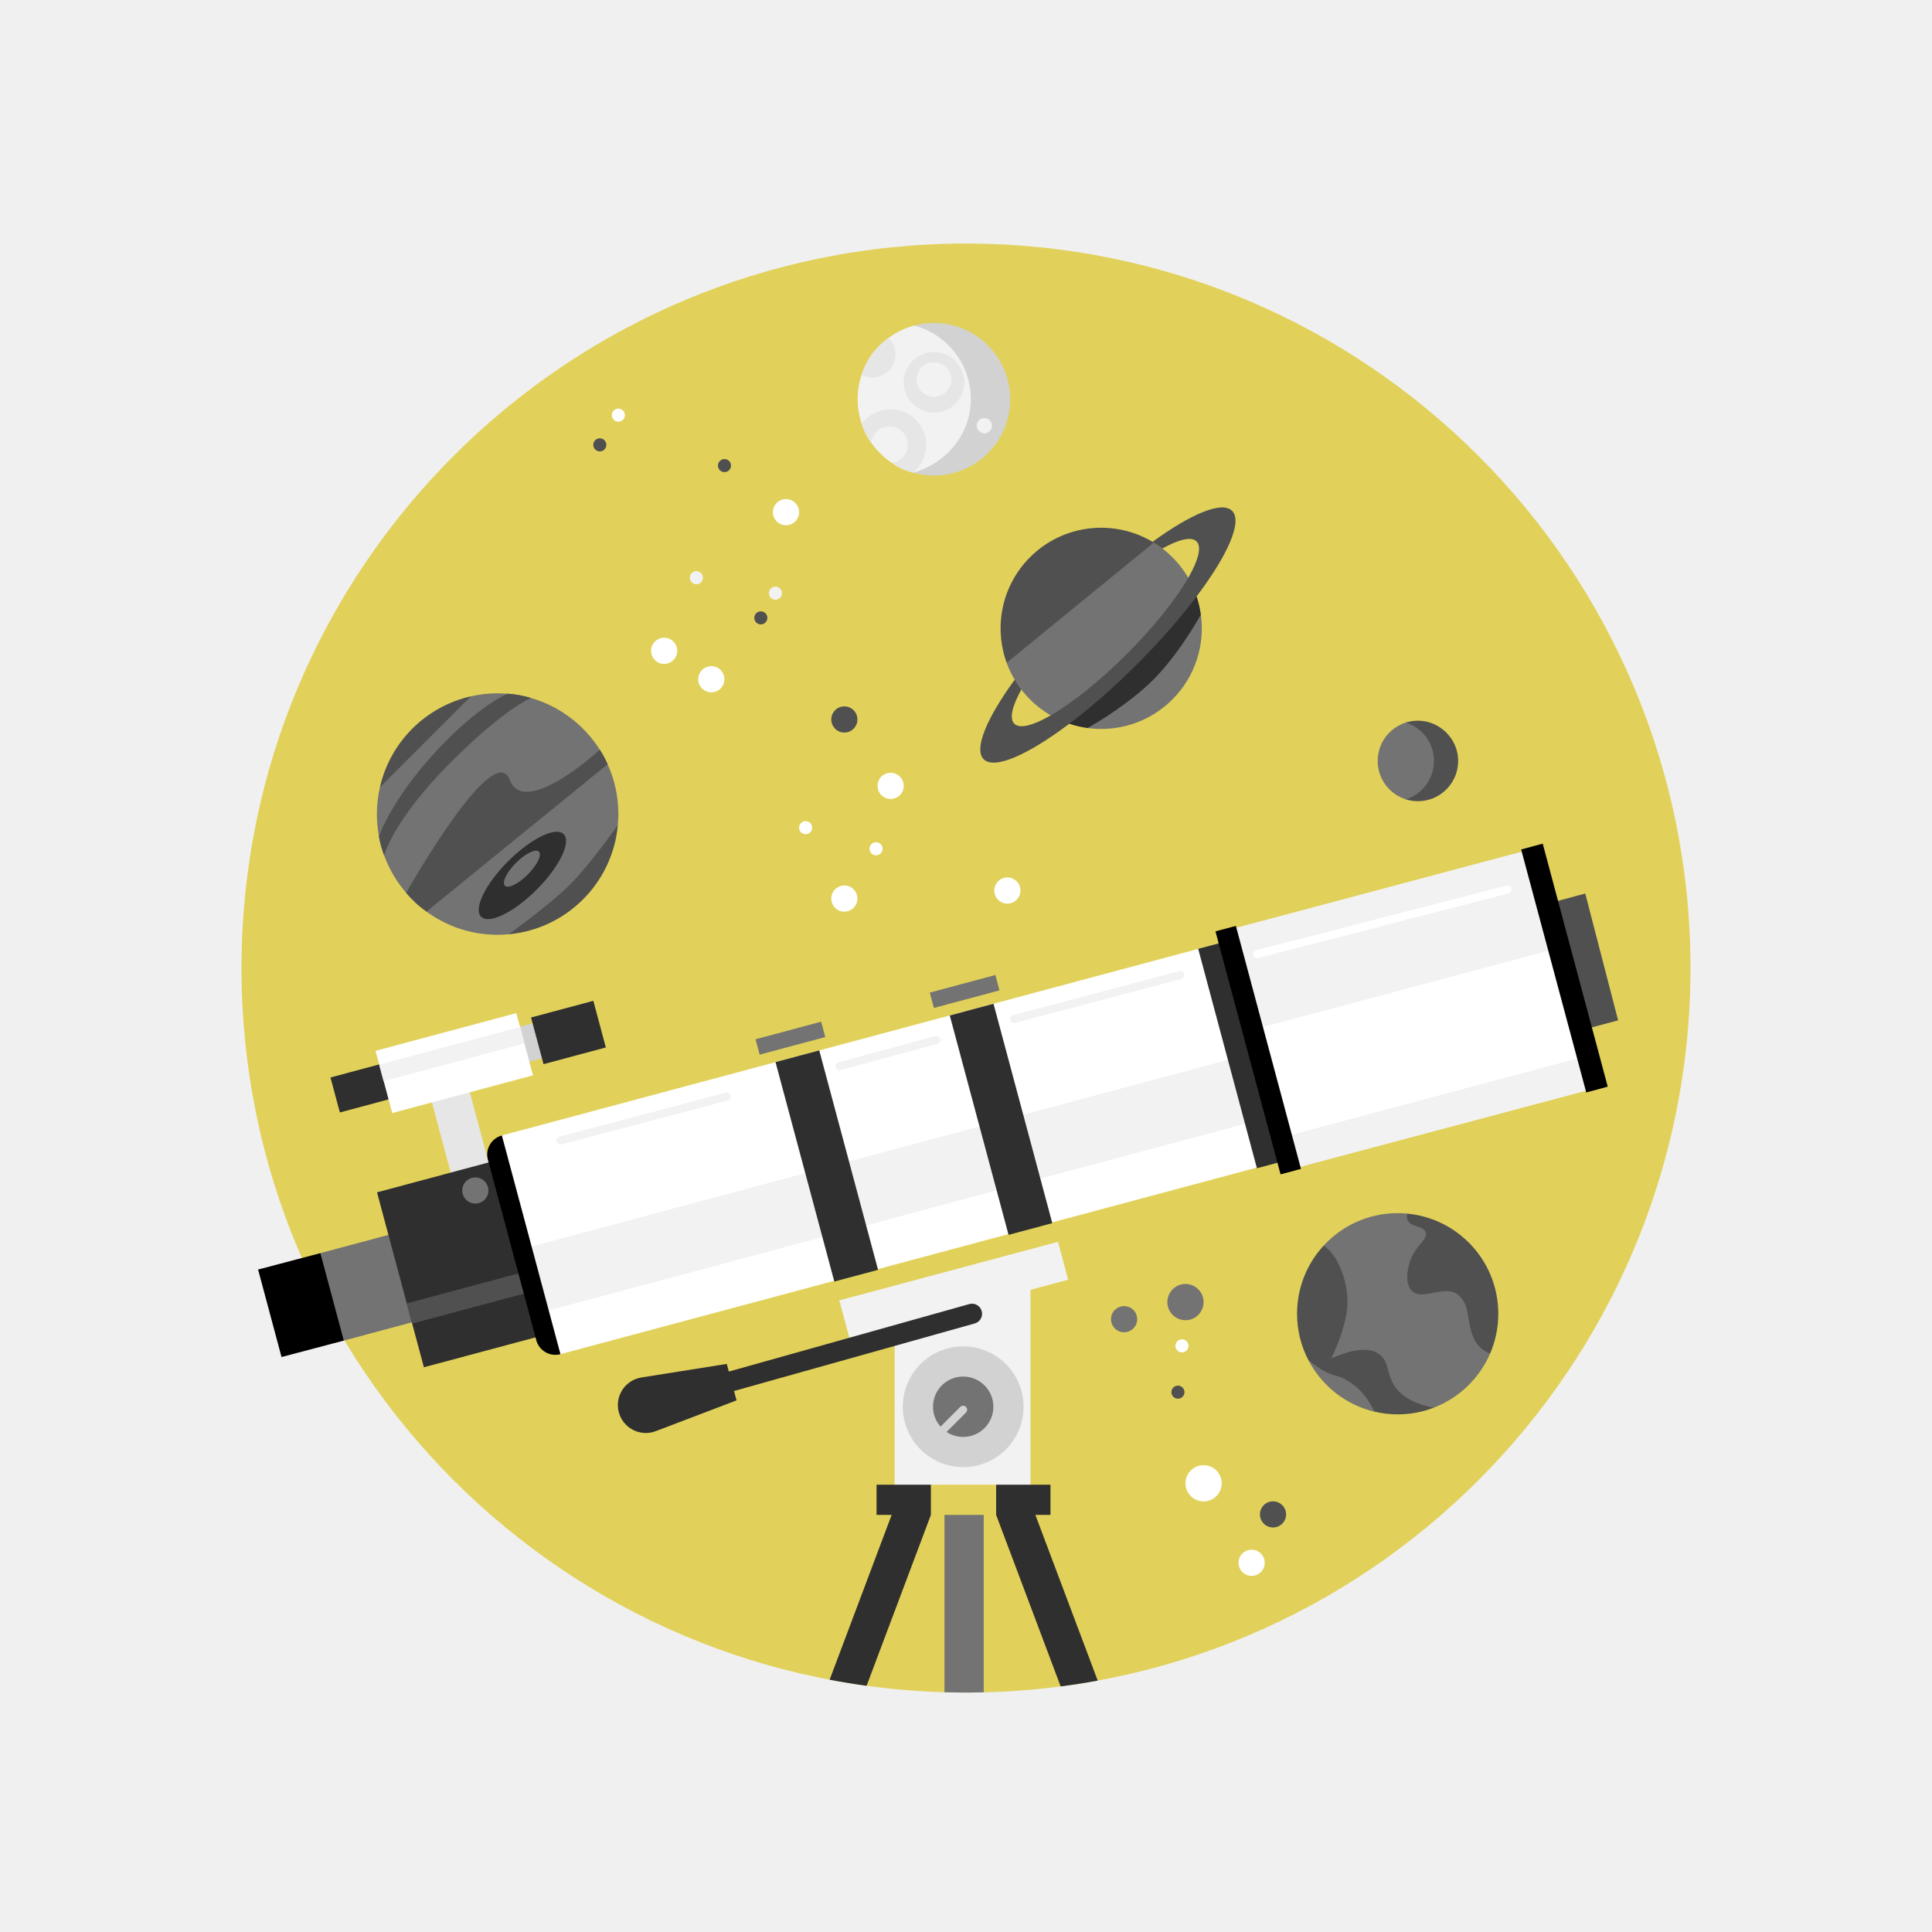
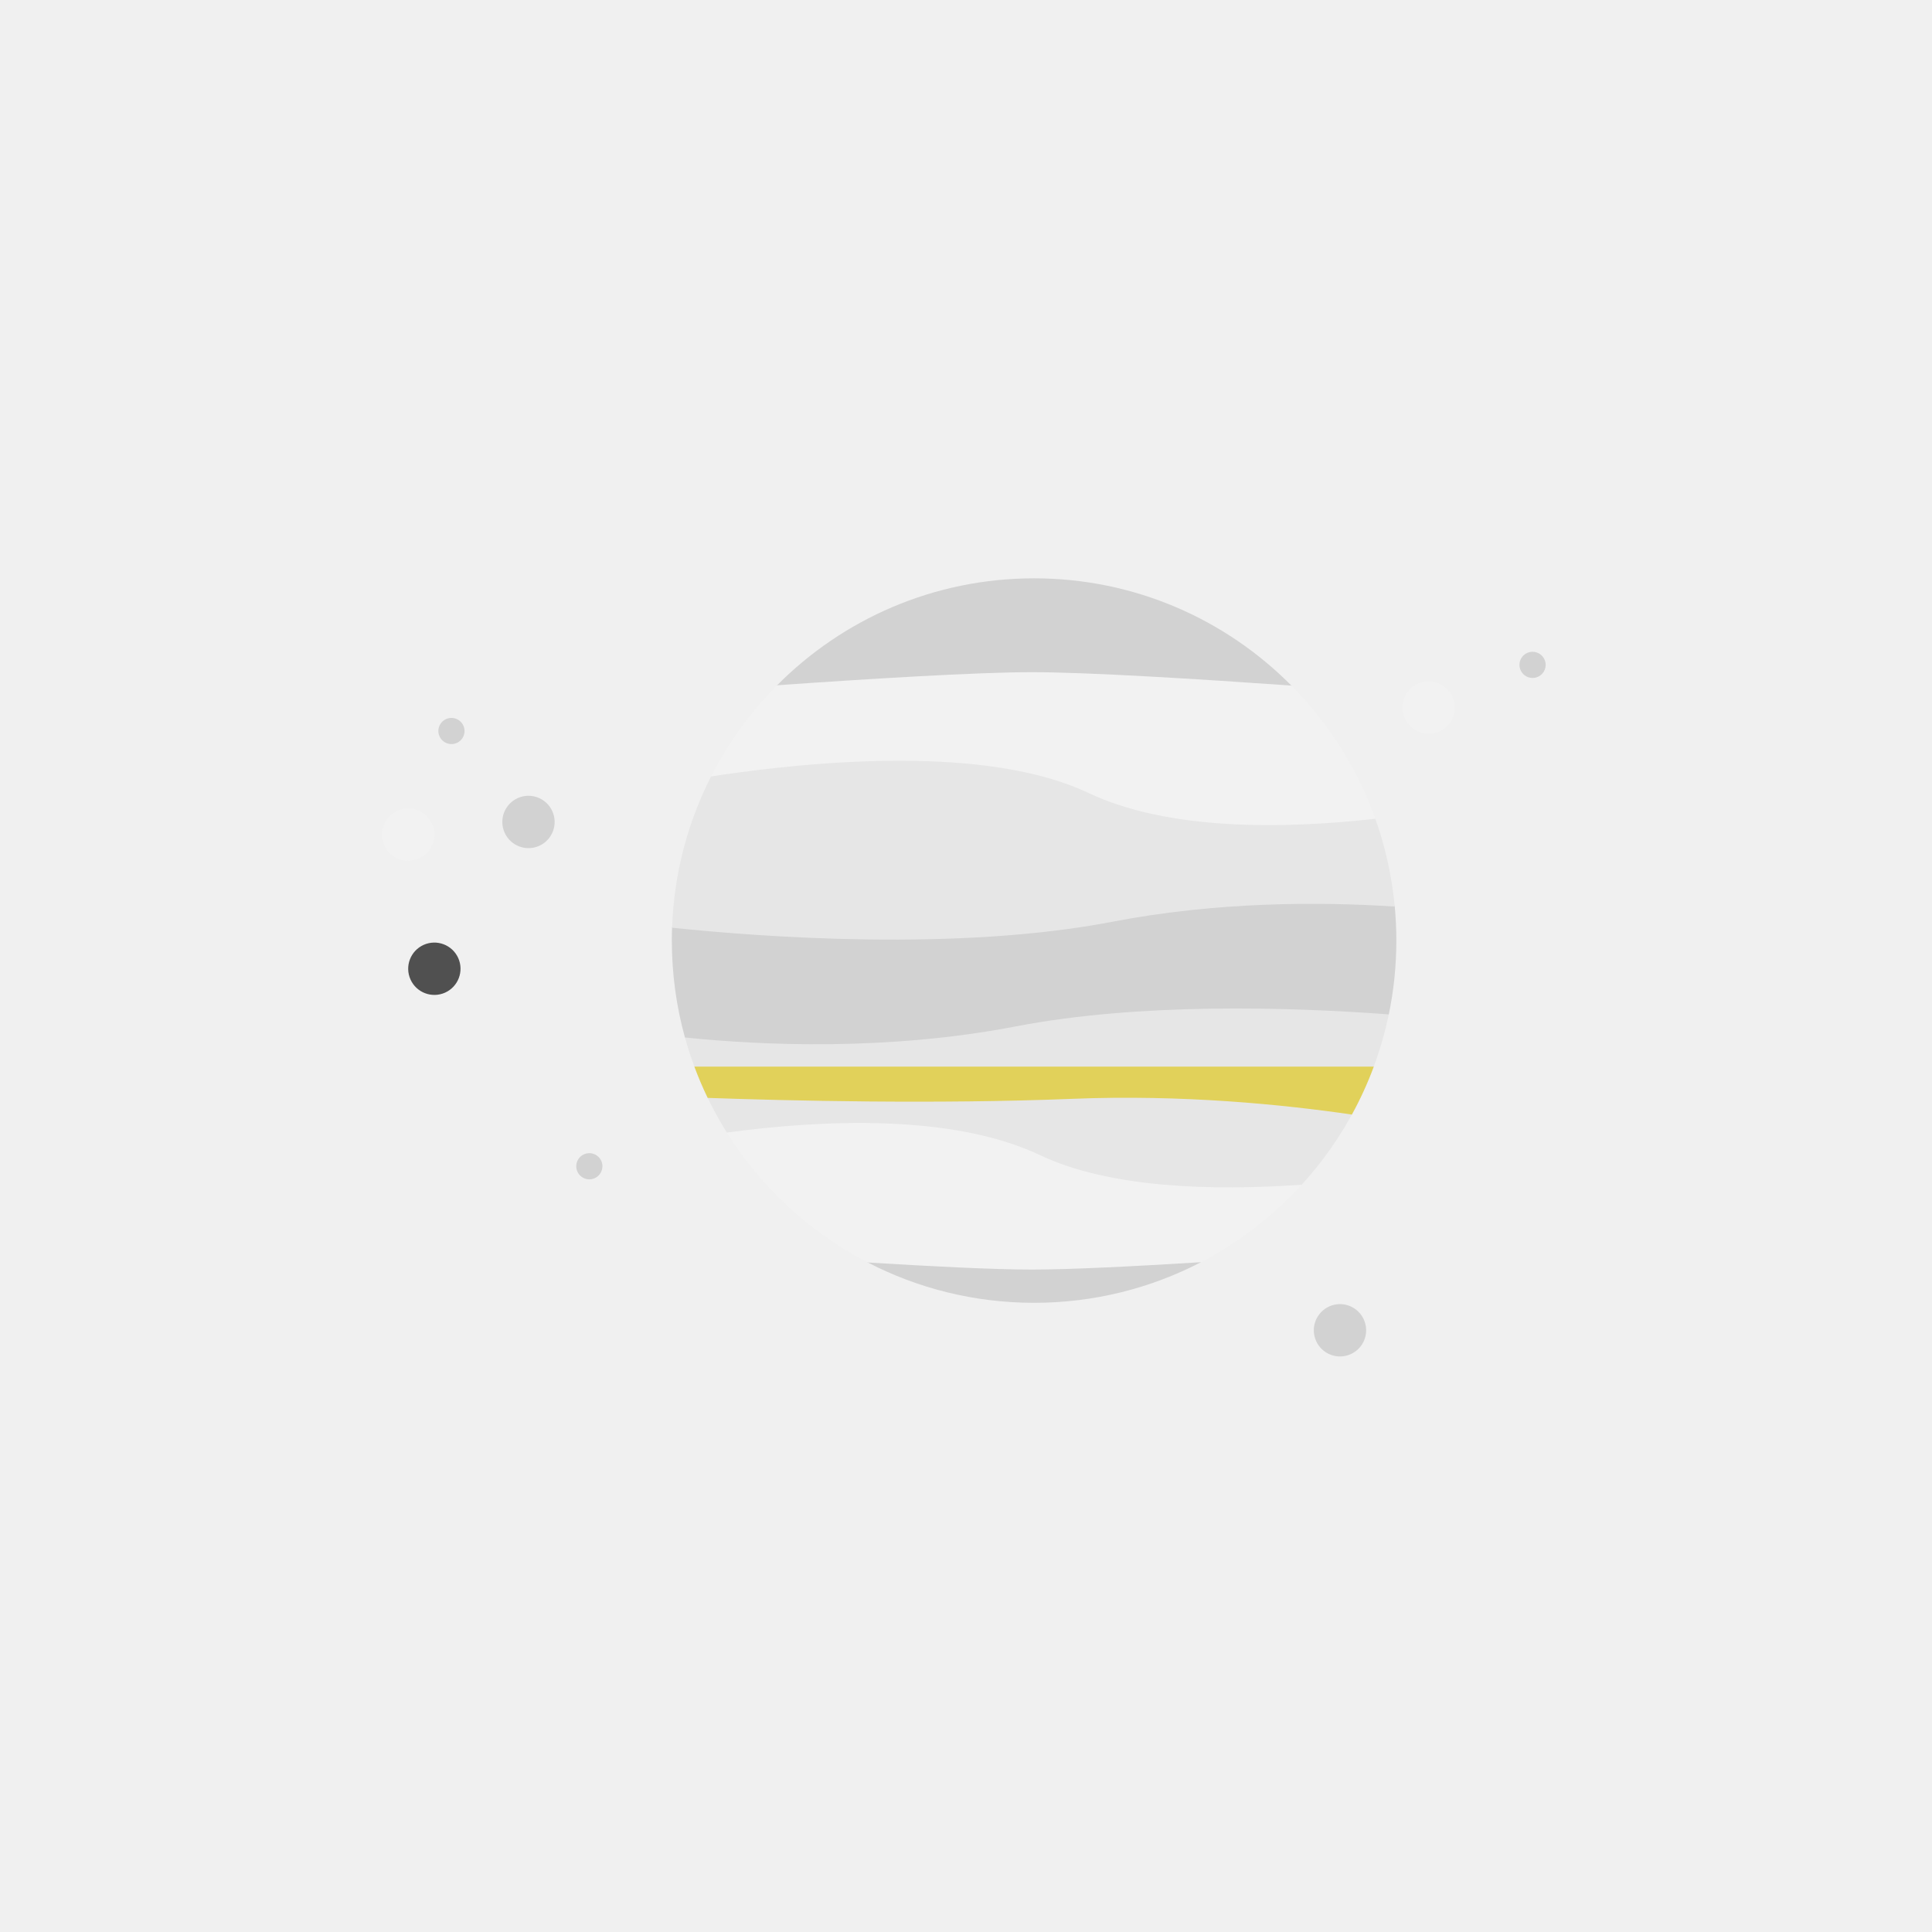
- <svg xmlns="http://www.w3.org/2000/svg" width="720" height="720" xml:space="preserve" overflow="hidden">
-   <g transform="translate(-236 -35)">
-     <path d="M866 395.767C866 544.883 745.117 665.766 596 665.766 446.883 665.766 326 544.883 326 395.766 326 246.65 446.883 125.766 596 125.766 745.117 125.766 866 246.65 866 395.767Z" fill="#E1D15A" />
-     <path d="M775.1 318.388C775.1 311.671 767.938 303.275 759.917 304.271 753.832 306.182 749.417 311.866 749.417 318.582 749.417 325.299 753.832 330.982 759.917 332.894 768.5 333.875 775.1 325.104 775.1 318.388Z" fill="#737373" />
-     <path d="M764.808 303.587C763.109 303.544 761.472 303.785 759.94 304.263 759.927 304.267 759.927 304.274 759.94 304.278 766.013 306.196 770.416 311.874 770.416 318.582 770.416 325.29 766.012 330.968 759.94 332.887 759.927 332.89 759.927 332.897 759.94 332.901 761.353 333.342 762.857 333.582 764.416 333.582 772.945 333.582 779.81 326.466 779.399 317.848 779.029 310.092 772.572 303.787 764.808 303.587Z" fill="#505050" />
-     <path d="M462.441 319.81C461.593 317.94 460.623 316.14 459.537 314.417 453.715 305.182 444.633 298.218 433.901 295.134 431.086 294.325 428.161 293.784 425.149 293.539 423.929 293.44 422.699 293.375 421.452 293.375 418.023 293.375 414.689 293.771 411.48 294.498 411.48 294.498 400.95 298.85 393.05 307.15 382.761 317.96 377.575 328.402 377.575 328.402 376.849 331.612 376.452 334.946 376.452 338.375 376.452 341.213 376.726 343.986 377.229 346.677 377.685 349.12 378.328 351.497 379.161 353.784 381.041 358.943 383.847 363.654 387.364 367.734 389.613 370.343 392.152 372.692 394.939 374.728 402.375 380.16 411.537 383.375 421.452 383.375 422.833 383.375 424.196 383.303 425.545 383.182 425.545 383.182 433.738 382.328 451.25 366.55 461.35 357.45 466.258 342.469 466.258 342.469 466.38 341.119 466.452 339.757 466.452 338.375 466.452 331.753 465.01 325.471 462.441 319.81Z" fill="#737373" />
-     <path d="M433.883 295.128C430.967 294.198 427.611 293.6 425.149 293.539 425.149 293.539 416.223 297.104 402.702 310.625 382.452 330.875 377.221 346.705 377.221 346.705 377.497 348.612 378.229 351.481 379.15 353.763 379.155 353.776 379.161 353.776 379.164 353.763 379.329 353.139 382.983 340.094 404.202 318.875 423.771 299.306 433.466 295.307 433.887 295.139 433.896 295.135 433.893 295.131 433.883 295.128Z" fill="#505050" />
-     <path d="M377.594 328.384 411.46 294.517C411.471 294.506 411.468 294.501 411.453 294.504 394.633 298.323 381.399 311.555 377.581 328.376 377.578 328.39 377.583 328.394 377.594 328.384Z" fill="#505050" />
-     <path d="M425.574 383.179C447.135 381.22 464.296 364.059 466.256 342.497 466.258 342.481 466.252 342.478 466.243 342.491 465.795 343.127 455.782 357.294 448.452 364.625 441.117 371.961 426.218 382.698 425.568 383.166 425.555 383.175 425.558 383.181 425.574 383.179Z" fill="#505050" />
-     <path d="M459.543 314.412C459.543 314.412 431.493 340.172 425.952 325.625 419.952 309.875 387.364 367.734 387.364 367.734 389.284 370.091 391.988 372.654 394.932 374.731L462.445 319.805C461.637 317.934 460.67 316.12 459.543 314.412Z" fill="#505050" />
-     <path d="M446.059 345.873C443.13 342.944 433.87 347.455 425.376 355.949 416.882 364.443 412.371 373.703 415.299 376.632 418.229 379.561 427.488 375.05 435.982 366.556 444.477 358.062 448.988 348.802 446.059 345.873ZM432.678 360.918C429.177 364.419 425.361 366.279 424.154 365.073 422.948 363.866 424.808 360.049 428.31 356.548 431.811 353.047 435.628 351.186 436.834 352.393 438.041 353.599 436.18 357.416 432.678 360.918Z" fill="#2F2F2F" />
-     <path d="M672.904 242.652C670.775 240.523 668.449 238.714 665.992 237.204 665.992 237.204 646.7 240.65 632.9 252.8 619.1 264.95 611.151 282.004 611.151 282.004 612.966 286.995 615.867 291.682 619.871 295.685 624.256 300.07 629.46 303.133 634.988 304.891 634.988 304.891 654.8 292.4 666.65 278.9 678.5 265.4 679.615 251.765 679.615 251.765 677.896 248.486 675.66 245.407 672.904 242.652Z" fill="#737373" />
-     <path d="M672.904 295.685C681.53 287.059 685.07 275.276 683.533 264.054 683.533 264.054 681.018 260.568 678.2 263.75 675.381 266.932 669.307 277.807 662.45 284.15 655.442 290.634 645.094 297.393 641.75 300.65 638.406 303.906 641.273 306.315 641.273 306.315 652.495 307.851 664.278 304.311 672.904 295.685Z" fill="#737373" />
-     <path d="M619.871 242.652C609.229 253.293 606.329 268.736 611.151 282.004L665.992 237.204C651.545 228.326 632.387 230.136 619.871 242.652Z" fill="#505050" />
-     <path d="M679.615 251.765C679.615 251.765 670.578 267.821 659 279.65 645.2 293.75 629.698 302.735 629.698 302.735 631.417 303.589 633.183 304.317 634.988 304.891 635.518 305.059 636.05 305.215 636.585 305.36 636.589 305.362 636.591 305.362 636.595 305.363 637.127 305.507 637.661 305.638 638.197 305.758 638.197 305.758 638.197 305.758 638.197 305.758L638.197 305.758C639.216 305.986 640.242 306.174 641.273 306.315 641.273 306.315 653.75 299.573 664.25 289.823 674.75 280.073 683.533 264.054 683.533 264.054 682.953 259.81 681.648 255.647 679.615 251.765Z" fill="#2F2F2F" />
-     <path d="M695.166 225.375C691.393 221.602 679.882 226.464 665.505 236.941 666.766 237.685 667.989 238.516 669.174 239.419 675.358 235.987 680.006 234.861 681.925 236.78 683.923 238.778 682.614 243.736 678.847 250.302 674.307 258.216 666.192 268.468 655.939 278.721 645.687 288.973 635.434 297.089 627.52 301.629 620.955 305.396 615.997 306.705 613.999 304.706 612.08 302.787 613.206 298.14 616.638 291.955 615.735 290.77 614.903 289.548 614.161 288.286 603.682 302.664 598.82 314.174 602.594 317.947 606.555 321.908 619.04 316.354 634.416 304.778 642.35 298.807 651.052 291.233 659.752 282.533 668.451 273.833 676.025 265.131 681.996 257.198 693.573 241.821 699.127 229.336 695.166 225.375Z" fill="#505050" />
-     <path d="M606.125 183.5C606.125 170.338 592.175 155.45 576.714 156.32 564.571 159.556 555.623 170.624 555.623 183.786 555.623 196.948 564.571 208.017 576.714 211.251 591.575 212.975 606.125 196.662 606.125 183.5Z" fill="#F2F2F2" />
-     <path d="M586.91 155.502C583.367 155.149 579.944 155.463 576.741 156.313 576.726 156.317 576.726 156.324 576.741 156.327 588.87 159.572 597.805 170.634 597.805 183.786 597.805 196.938 588.415 207.884 576.286 211.128 576.271 211.133 576.271 211.139 576.286 211.143 578.619 211.763 581.523 212.212 584.049 212.212 600.308 212.212 613.378 198.564 612.427 182.1 611.629 168.266 600.699 156.872 586.91 155.502Z" fill="#D2D2D2" />
-     <path d="M602.826 190.801C601.257 190.801 599.984 192.073 599.984 193.644 599.984 195.214 601.257 196.486 602.826 196.486 604.396 196.486 605.669 195.214 605.669 193.644 605.669 192.073 604.396 190.801 602.826 190.801Z" fill="#F2F2F2" />
-     <path d="M584.078 166.18C577.844 166.18 572.79 171.234 572.79 177.468 572.79 183.703 577.844 188.757 584.078 188.757 590.313 188.757 595.367 183.703 595.367 177.468 595.367 171.234 590.313 166.18 584.078 166.18ZM584.078 182.829C580.545 182.829 577.681 179.964 577.681 176.431 577.681 172.897 580.545 170.033 584.078 170.033 587.611 170.033 590.476 172.897 590.476 176.431 590.476 179.964 587.612 182.829 584.078 182.829Z" fill="#E6E6E6" />
-     <path d="M584.078 170.033C580.545 170.033 577.681 172.897 577.681 176.431 577.681 179.964 580.545 182.829 584.078 182.829 587.611 182.829 590.476 179.964 590.476 176.431 590.476 172.897 587.612 170.033 584.078 170.033Z" fill="#F2F2F2" />
-     <path d="M568.491 171.527C570.603 168.048 569.945 163.658 567.19 160.902 562.231 164.45 558.725 169.1 557.098 174.709 561.105 176.77 566.118 175.438 568.491 171.527Z" fill="#E6E6E6" />
-     <path d="M581.107 199.434C580.515 193.572 575.991 188.709 570.185 187.706 564.867 186.787 559.975 189.109 557.132 192.963 557.861 195.535 559.067 197.884 560.671 199.962 561.095 196.231 564.522 193.377 568.475 193.945 571.433 194.371 573.827 196.771 574.242 199.731 574.789 203.634 572.016 207.011 568.351 207.492 570.682 209.21 573.341 210.464 576.267 211.13 576.269 211.131 576.271 211.13 576.273 211.128 579.591 208.42 581.584 204.15 581.107 199.434Z" fill="#E6E6E6" />
-     <path d="M756.95 522.85C748.979 508.875 737.05 497.95 729.244 499.25 723.115 505.925 719.372 514.824 719.372 524.599 719.372 530.826 720.898 536.692 723.583 541.859 726.85 546.05 731.25 549.75 735.35 552.55 740.797 556.27 742.65 557.65 748.299 561.103 751.053 561.748 753.921 562.099 756.872 562.099 761.589 562.099 766.098 561.22 770.256 559.631 770.85 551.05 764.65 536.35 756.95 522.85Z" fill="#505050" />
-     <path d="M755.85 519.05C760.658 530.589 777.75 540.25 791.304 539.464 793.275 534.906 794.372 529.881 794.372 524.6 794.372 505.082 779.461 489.054 760.409 487.271 755.55 491.55 751.35 508.25 755.85 519.05Z" fill="#505050" />
-     <path d="M738.122 549.5C734.076 547.086 733.567 548.264 729.122 545.75 728.459 545.374 726.218 544.068 723.613 541.884 723.597 541.87 723.591 541.874 723.6 541.893 728.575 551.444 737.536 558.58 748.282 561.099 748.291 561.102 748.295 561.096 748.291 561.088 746.232 557.237 743.779 552.875 738.122 549.5Z" fill="#737373" />
-     <path d="M785.328 533.986C782.28 527.324 784.079 521.161 779.328 517.486 774.219 513.535 765.999 520.071 762.078 515.986 759.103 512.887 761.093 506.268 761.328 505.486 763.237 499.137 768.286 497.047 767.328 494.236 766.441 491.632 761.789 492.499 760.578 489.736 760.267 489.027 760.234 488.178 760.409 487.271 759.244 487.161 758.065 487.1 756.872 487.1 745.937 487.1 736.098 491.783 729.244 499.25 734.334 502.131 738.703 512.758 738.122 521.75 737.571 530.282 732.339 540.812 732.129 541.237 732.123 541.246 732.13 541.246 732.141 541.242 738.139 538.584 745.663 536.343 750.122 539.75 753.601 542.409 752.78 546.648 755.372 551 757.401 554.407 761.517 557.865 770.256 559.631 779.699 556.021 787.308 548.709 791.304 539.464 788.87 538.496 786.535 536.623 785.328 533.986Z" fill="#737373" />
-     <path d="M707.32 617.407C707.32 620.1 705.138 622.282 702.445 622.282 699.753 622.282 697.57 620.1 697.57 617.407 697.57 614.715 699.753 612.532 702.445 612.532 705.138 612.532 707.32 614.715 707.32 617.407Z" fill="#FFFFFF" />
-     <path d="M684.542 520.25C684.542 523.978 681.52 527 677.792 527 674.064 527 671.042 523.978 671.042 520.25 671.042 516.522 674.064 513.5 677.792 513.5 681.52 513.5 684.542 516.522 684.542 520.25Z" fill="#737373" />
-     <path d="M691.292 587.782C691.292 591.51 688.27 594.532 684.542 594.532 680.814 594.532 677.792 591.51 677.792 587.782 677.792 584.054 680.814 581.032 684.542 581.032 688.27 581.032 691.292 584.054 691.292 587.782Z" fill="#FFFFFF" />
-     <path d="M677.417 553.812C677.417 555.159 676.326 556.25 674.979 556.25 673.633 556.25 672.542 555.159 672.542 553.812 672.542 552.466 673.633 551.375 674.979 551.375 676.326 551.375 677.417 552.466 677.417 553.812Z" fill="#505050" />
-     <path d="M678.917 536.562C678.917 537.909 677.826 539 676.479 539 675.133 539 674.042 537.909 674.042 536.562 674.042 535.216 675.133 534.125 676.479 534.125 677.826 534.125 678.917 535.216 678.917 536.562Z" fill="#FFFFFF" />
-     <path d="M715.292 599.375C715.292 602.067 713.109 604.25 710.417 604.25 707.725 604.25 705.542 602.067 705.542 599.375 705.542 596.683 707.725 594.5 710.417 594.5 713.109 594.5 715.292 596.683 715.292 599.375Z" fill="#505050" />
-     <path d="M659.792 526.625C659.792 529.317 657.609 531.5 654.917 531.5 652.225 531.5 650.042 529.317 650.042 526.625 650.042 523.933 652.225 521.75 654.917 521.75 657.609 521.75 659.792 523.933 659.792 526.625Z" fill="#737373" />
-     <path d="M555.541 303.125C555.541 305.817 553.359 308 550.666 308 547.974 308 545.791 305.817 545.791 303.125 545.791 300.433 547.974 298.25 550.666 298.25 553.359 298.25 555.541 300.433 555.541 303.125Z" fill="#505050" />
-     <path d="M564.916 351.312C564.916 352.659 563.825 353.75 562.479 353.75 561.133 353.75 560.041 352.659 560.041 351.312 560.041 349.966 561.133 348.875 562.479 348.875 563.825 348.875 564.916 349.966 564.916 351.312Z" fill="#FFFFFF" />
-     <path d="M538.666 343.438C538.666 344.784 537.575 345.875 536.229 345.875 534.883 345.875 533.791 344.784 533.791 343.438 533.791 342.091 534.883 341 536.229 341 537.575 341 538.666 342.091 538.666 343.438Z" fill="#FFFFFF" />
-     <path d="M616.291 366.875C616.291 369.567 614.109 371.75 611.416 371.75 608.724 371.75 606.541 369.567 606.541 366.875 606.541 364.183 608.724 362 611.416 362 614.109 362 616.291 364.183 616.291 366.875Z" fill="#FFFFFF" />
-     <path d="M555.541 369.875C555.541 372.567 553.359 374.75 550.666 374.75 547.974 374.75 545.791 372.567 545.791 369.875 545.791 367.183 547.974 365 550.666 365 553.359 365 555.541 367.183 555.541 369.875Z" fill="#FFFFFF" />
-     <path d="M572.791 327.875C572.791 330.567 570.609 332.75 567.916 332.75 565.224 332.75 563.041 330.567 563.041 327.875 563.041 325.183 565.224 323 567.916 323 570.609 323 572.791 325.183 572.791 327.875Z" fill="#FFFFFF" />
-     <path d="M521.979 265.267C521.979 266.613 520.887 267.705 519.541 267.705 518.195 267.705 517.104 266.613 517.104 265.267 517.104 263.921 518.195 262.83 519.541 262.83 520.887 262.83 521.979 263.921 521.979 265.267Z" fill="#505050" />
-     <path d="M527.416 256.062C527.416 257.409 526.325 258.5 524.979 258.5 523.633 258.5 522.541 257.409 522.541 256.062 522.541 254.716 523.633 253.625 524.979 253.625 526.325 253.625 527.416 254.716 527.416 256.062Z" fill="#F2F2F2" />
-     <path d="M497.95 250.302C497.95 251.648 496.859 252.739 495.513 252.739 494.167 252.739 493.075 251.648 493.075 250.302 493.075 248.956 494.167 247.864 495.513 247.864 496.859 247.864 497.95 248.956 497.95 250.302Z" fill="#F2F2F2" />
-     <path d="M461.975 200.782C461.975 202.128 460.884 203.22 459.537 203.22 458.191 203.22 457.1 202.128 457.1 200.782 457.1 199.436 458.191 198.345 459.537 198.345 460.884 198.345 461.975 199.436 461.975 200.782Z" fill="#505050" />
-     <path d="M533.791 225.875C533.791 228.567 531.609 230.75 528.916 230.75 526.224 230.75 524.041 228.567 524.041 225.875 524.041 223.183 526.224 221 528.916 221 531.609 221 533.791 223.183 533.791 225.875Z" fill="#FFFFFF" />
-     <path d="M505.962 288.141C505.962 290.833 503.779 293.016 501.087 293.016 498.394 293.016 496.212 290.833 496.212 288.141 496.212 285.448 498.394 283.266 501.087 283.266 503.779 283.266 505.962 285.448 505.962 288.141Z" fill="#FFFFFF" />
-     <path d="M508.431 208.517C508.431 209.863 507.339 210.954 505.993 210.954 504.647 210.954 503.556 209.863 503.556 208.517 503.556 207.171 504.647 206.079 505.993 206.079 507.339 206.079 508.431 207.171 508.431 208.517Z" fill="#505050" />
-     <path d="M468.889 189.717C468.889 191.064 467.798 192.155 466.452 192.155 465.106 192.155 464.014 191.064 464.014 189.717 464.014 188.371 465.106 187.28 466.452 187.28 467.798 187.28 468.889 188.371 468.889 189.717Z" fill="#FFFFFF" />
-     <path d="M488.39 277.54C488.39 280.233 486.207 282.415 483.515 282.415 480.823 282.415 478.64 280.233 478.64 277.54 478.64 274.848 480.823 272.665 483.515 272.665 486.207 272.665 488.39 274.848 488.39 277.54Z" fill="#FFFFFF" />
-     <path d="M562.667 599.562 568.292 599.562 545.18 660.989C549.732 661.856 554.326 662.607 558.957 663.242L582.917 599.562 582.917 584.562 569.424 588.312 562.667 588.312 562.667 599.562Z" fill="#2F2F2F" />
-     <path d="M627.481 588.312 620.016 588.312 607.231 584.562 607.231 599.562 631.279 663.478C635.921 662.872 640.525 662.148 645.089 661.309L621.856 599.562 627.481 599.562 627.481 588.312Z" fill="#2F2F2F" />
-     <path d="M587.979 665.645C590.643 665.722 593.317 665.766 596 665.766 598.208 665.766 600.409 665.738 602.604 665.685L602.604 599.562 587.979 599.562 587.979 665.645Z" fill="#737373" />
-     <path d="M634.077 511.912 630.292 497.785 548.792 519.623 552.577 533.75 569.417 529.238 569.417 588.312 620.041 588.312 620.041 515.673Z" fill="#F2F2F2" />
-     <path d="M617.454 559.25C617.454 571.676 607.38 581.75 594.954 581.75 582.527 581.75 572.454 571.676 572.454 559.25 572.454 546.824 582.527 536.75 594.954 536.75 607.38 536.75 617.454 546.824 617.454 559.25Z" fill="#D2D2D2" />
-     <path d="M601.852 523.587C601.293 521.592 599.222 520.429 597.229 520.99L507.612 546.141 506.85 543.295 475.038 548.346C469.07 549.294 465.16 555.108 466.534 560.993 467.966 567.134 474.487 570.601 480.379 568.355L510.49 556.879 509.553 553.386 599.255 528.211C601.249 527.651 602.412 525.581 601.852 523.587Z" fill="#2F2F2F" />
-     <path d="M594.954 548C588.741 548 583.704 553.037 583.704 559.25 583.704 562.093 584.767 564.683 586.507 566.664L593.856 559.315C594.442 558.729 595.392 558.729 595.978 559.315 596.563 559.9 596.563 560.85 595.978 561.435L588.77 568.643C590.545 569.814 592.669 570.5 594.954 570.5 601.167 570.5 606.204 565.463 606.204 559.25 606.204 553.037 601.167 548 594.954 548Z" fill="#737373" />
-     <path d="M394.385 436.231 408.512 432.446 420.362 476.675 406.236 480.46Z" fill="#E6E6E6" />
-     <path d="M359.159 436.548 378.427 431.377 381.927 444.415 362.658 449.586Z" fill="#2F2F2F" />
-     <path d="M417.546 420.907 435.934 415.98 439.427 429.02 421.04 433.947Z" fill="#D2D2D2" />
-     <path d="M375.961 426.614 428.413 412.561 434.624 435.742 382.173 449.796Z" fill="#FFFFFF" />
-     <path d="M377.306 431.782 429.861 417.708 431.505 423.848 378.951 437.923Z" fill="#F2F2F2" />
-     <path d="M433.903 414.195 457.117 407.976 461.776 425.362 438.562 431.582Z" fill="#2F2F2F" />
-     <path d="M429.526 517.081 364.122 534.605 354.35 528.95 349.85 512.3 355.39 502.004 420.79 484.48Z" fill="#737373" />
-     <path d="M839.026 415.257 765.253 435.024 753.006 387.762 826.779 367.994Z" fill="#505050" />
-     <path d="M376.505 479.349 442.187 461.751 459.656 526.949 393.974 544.547Z" fill="#2F2F2F" />
-     <path d="M455.304 510.658 389.587 528.267 387.573 520.725 453.284 503.12Z" fill="#505050" />
-     <path d="M829.458 440.849 718.536 470.41 694.66 381.303 805.582 351.742Z" fill="#F2F2F2" />
-     <path d="M702.385 418.895 817.109 388.234 827.838 428.379 713.115 459.04Z" fill="#FFFFFF" />
-     <path d="M835.154 439.965 827.151 442.131 802.887 351.575 810.927 349.4Z" />
-     <path d="M711.482 468.22 444.629 539.723C440.95 538.35 438.492 533.268 437.55 529.75L422.15 471.15C421.134 467.358 419.496 459.106 423.288 458.09L689.644 386.72 711.482 468.22Z" fill="#FFFFFF" />
-     <path d="M431.116 500.331 701.001 427.991 707.39 451.828 437.506 524.168Z" fill="#F2F2F2" />
-     <path d="M364.123 534.604 340.919 540.723 332.184 508.122 355.389 502.004Z" />
-     <path d="M525.014 430.815 541.313 426.448 563.225 508.227 546.925 512.594Z" fill="#2F2F2F" />
-     <path d="M589.953 413.439 606.253 409.072 628.159 490.829 611.859 495.196Z" fill="#2F2F2F" />
-     <path d="M444.867 539.659 444.867 539.659C440.942 540.711 436.908 538.381 435.855 534.457L417.827 467.171C416.775 463.246 419.104 459.211 423.03 458.16L423.03 458.16 444.867 539.659Z" />
-     <path d="M713.925 467.825 704.418 470.373 682.531 388.592 691.975 386.075Z" fill="#2F2F2F" />
-     <path d="M517.571 422.308 542.02 415.757 543.554 421.484 519.105 428.035Z" fill="#737373" />
-     <path d="M582.498 404.912 606.947 398.362 608.482 404.088 584.032 410.639Z" fill="#737373" />
-     <path d="M688.968 382.094 696.575 380.056 720.837 470.609 713.231 472.647Z" />
-     <path d="M704.479 392.094C703.811 392.094 703.202 391.645 703.027 390.969 702.82 390.167 703.302 389.349 704.105 389.142L797.416 365.048C798.219 364.84 799.037 365.323 799.244 366.125 799.451 366.927 798.969 367.745 798.166 367.952L704.855 392.046C704.729 392.079 704.603 392.094 704.479 392.094Z" fill="#FFFFFF" />
-     <path d="M613.872 416.279C613.208 416.279 612.6 415.835 612.423 415.163 612.211 414.362 612.688 413.541 613.489 413.329L675.433 396.918C676.234 396.707 677.055 397.182 677.267 397.983 677.479 398.784 677.002 399.605 676.201 399.817L614.257 416.229C614.128 416.263 613.999 416.279 613.872 416.279Z" fill="#F2F2F2" />
-     <path d="M444.829 461.574C444.165 461.574 443.558 461.13 443.38 460.458 443.168 459.657 443.645 458.836 444.446 458.623L506.39 442.213C507.191 442 508.012 442.477 508.224 443.278 508.437 444.078 507.96 444.9 507.159 445.112L445.214 461.523C445.086 461.557 444.956 461.574 444.829 461.574Z" fill="#F2F2F2" />
-     <path d="M548.882 433.838C548.221 433.838 547.616 433.398 547.435 432.73 547.219 431.93 547.691 431.107 548.49 430.89L584.49 421.14C585.29 420.924 586.114 421.396 586.331 422.196 586.547 422.995 586.074 423.819 585.275 424.035L549.275 433.785C549.144 433.822 549.012 433.838 548.882 433.838Z" fill="#F2F2F2" />
-     <path d="M418.014 478.661C418.014 481.353 415.832 483.536 413.139 483.536 410.447 483.536 408.264 481.353 408.264 478.661 408.264 475.969 410.447 473.786 413.139 473.786 415.832 473.786 418.014 475.969 418.014 478.661Z" fill="#737373" />
+ <svg xmlns="http://www.w3.org/2000/svg" width="480" height="480" xml:space="preserve" overflow="hidden">
+   <g transform="translate(-800 -853)">
+     <path d="M1146.92 1086.68C1146.92 1092.98 1146.27 1099.12 1145.04 1105.05 1144.97 1105.41 1139.48 1108.31 1139.4 1108.67 1133.67 1134.7 1120.43 1149.53 1097.53 1161.73 1097.26 1161.88 1098.63 1166.45 1098.35 1166.6 1085.95 1173.04 1071.86 1176.68 1056.92 1176.68 1042.01 1176.68 1027.94 1173.06 1015.56 1166.64 1015.1 1166.4 1015.58 1160.98 1015.13 1160.73 994.282 1149.47 983.383 1137.88 976.534 1114.73 976.379 1114.21 970.298 1111.21 970.152 1110.69 968.043 1103.04 966.916 1094.99 966.916 1086.68 966.916 1085.58 966.936 1084.49 966.975 1083.4 967.004 1082.6 972.084 1081.4 972.134 1080.6 973.489 1058.87 979.931 1042.31 994.001 1027.47 994.488 1026.95 992.562 1023.76 993.061 1023.26 1009.36 1006.85 1031.95 996.683 1056.92 996.683 1081.91 996.683 1104.52 1006.87 1120.83 1023.32 1121.72 1024.22 1119.48 1028.4 1120.33 1029.33 1132.83 1043.04 1137.13 1052.27 1141.4 1072 1141.5 1072.44 1146.47 1077.7 1146.52 1078.15 1146.78 1080.96 1146.92 1083.8 1146.92 1086.68Z" fill="#D2D2D2" />
+     <path d="M993.075 1023.25C986.498 1029.87 980.946 1037.51 976.671 1045.9 976.512 1046.21 1037.94 1065.3 1091.4 1064.53 1128.47 1064 1142.14 1057.65 1141.63 1056.23 1137.14 1043.76 1129.98 1032.56 1120.83 1023.33 1098.1 1021.73 1070.35 1020 1056.41 1020 1042.69 1020 1015.6 1021.67 993.075 1023.25Z" fill="#F2F2F2" />
+     <path d="M976.665 1045.9C970.885 1057.26 967.448 1070 966.978 1083.49 989.475 1085.84 1037.88 1089.41 1076.41 1082 1102.23 1077.03 1127.56 1077 1146.52 1078.23 1145.81 1070.65 1144.17 1063.34 1141.7 1056.42 1118.91 1058.98 1090.28 1059.42 1070.41 1050 1045.27 1038.1 1002.65 1041.94 976.665 1045.9Z" fill="#E6E6E6" />
+     <path d="M1032.73 1124.53C1000.73 1123.33 978.793 1131.51 980.462 1134.19 989.017 1147.93 1001.17 1159.19 1015.61 1166.66 1031.63 1167.65 1047.09 1168.42 1056.41 1168.42 1065.94 1168.42 1081.93 1167.61 1098.36 1166.59 1107.81 1161.68 1116.28 1155.13 1123.4 1147.33 1125.54 1144.99 1082.43 1126.4 1032.73 1124.53Z" fill="#F2F2F2" />
+     <path d="M1145.04 1105.02C1119.91 1103.16 1083.04 1102.11 1052.41 1108 1020.58 1114.12 989.501 1112.75 970.179 1110.76 972.516 1119.2 976.051 1127.14 980.589 1134.38 1004.2 1131.2 1036.58 1129.66 1058.41 1140 1075.54 1148.12 1100.82 1148.91 1123.4 1147.34 1134.08 1135.64 1141.71 1121.12 1145.04 1105.02Z" fill="#E6E6E6" />
+     <path d="M1141.31 1118 972.518 1118C973.502 1120.65 974.604 1123.24 975.823 1125.77 995.851 1126.47 1032.47 1127.36 1066.41 1126 1093.84 1124.9 1118.87 1127.42 1135.87 1129.91 1137.96 1126.1 1139.78 1122.12 1141.31 1118Z" fill="#E1D15A" />
+     <path d="M1181.92 1015.15C1183.59 1015.79 1184.44 1017.66 1183.8 1019.34 1183.16 1021.02 1181.28 1021.86 1179.6 1021.22 1177.93 1020.58 1177.08 1018.7 1177.72 1017.03 1178.36 1015.35 1180.24 1014.51 1181.92 1015.15Z" fill="#D2D2D2" />
+     <path d="M1157.26 1022.72C1160.62 1023.99 1162.3 1027.75 1161.02 1031.1 1159.75 1034.46 1155.99 1036.14 1152.64 1034.86 1149.28 1033.59 1147.6 1029.83 1148.88 1026.48 1150.15 1023.12 1153.91 1021.44 1157.26 1022.72Z" fill="#F2F2F2" />
+     <path d="M1135.23 1177.43C1138.58 1178.71 1140.27 1182.47 1138.99 1185.82 1137.71 1189.18 1133.96 1190.86 1130.6 1189.58 1127.25 1188.3 1125.56 1184.55 1126.84 1181.19 1128.12 1177.84 1131.87 1176.15 1135.23 1177.43Z" fill="#D2D2D2" />
+     <path d="M915.129 1033.29C915.863 1034.92 915.13 1036.85 913.492 1037.58 911.855 1038.31 909.932 1037.58 909.197 1035.94 908.463 1034.31 909.195 1032.38 910.833 1031.65 912.471 1030.92 914.394 1031.65 915.129 1033.29Z" fill="#D2D2D2" />
+     <path d="M913.846 1091.02C915.314 1094.3 913.849 1098.15 910.573 1099.62 907.298 1101.08 903.452 1099.62 901.983 1096.34 900.514 1093.07 901.979 1089.22 905.255 1087.75 908.531 1086.28 912.377 1087.75 913.846 1091.02Z" fill="#505050" />
+     <path d="M907.344 1057.71C908.813 1060.98 907.348 1064.83 904.072 1066.3 900.797 1067.76 896.951 1066.3 895.482 1063.02 894.013 1059.75 895.478 1055.9 898.754 1054.43 902.03 1052.96 905.876 1054.43 907.344 1057.71Z" fill="#F2F2F2" />
+     <path d="M937.231 1054.56C938.7 1057.83 937.235 1061.68 933.959 1063.15 930.684 1064.61 926.838 1063.15 925.369 1059.87 923.9 1056.6 925.365 1052.75 928.641 1051.28 931.917 1049.81 935.763 1051.28 937.231 1054.56Z" fill="#D2D2D2" />
+     <path d="M949.622 1142.2C949.926 1143.97 948.738 1145.65 946.969 1145.96 945.2 1146.26 943.519 1145.07 943.216 1143.3 942.912 1141.54 944.099 1139.85 945.869 1139.55 947.638 1139.25 949.318 1140.43 949.622 1142.2Z" fill="#D2D2D2" />
  </g>
</svg>
